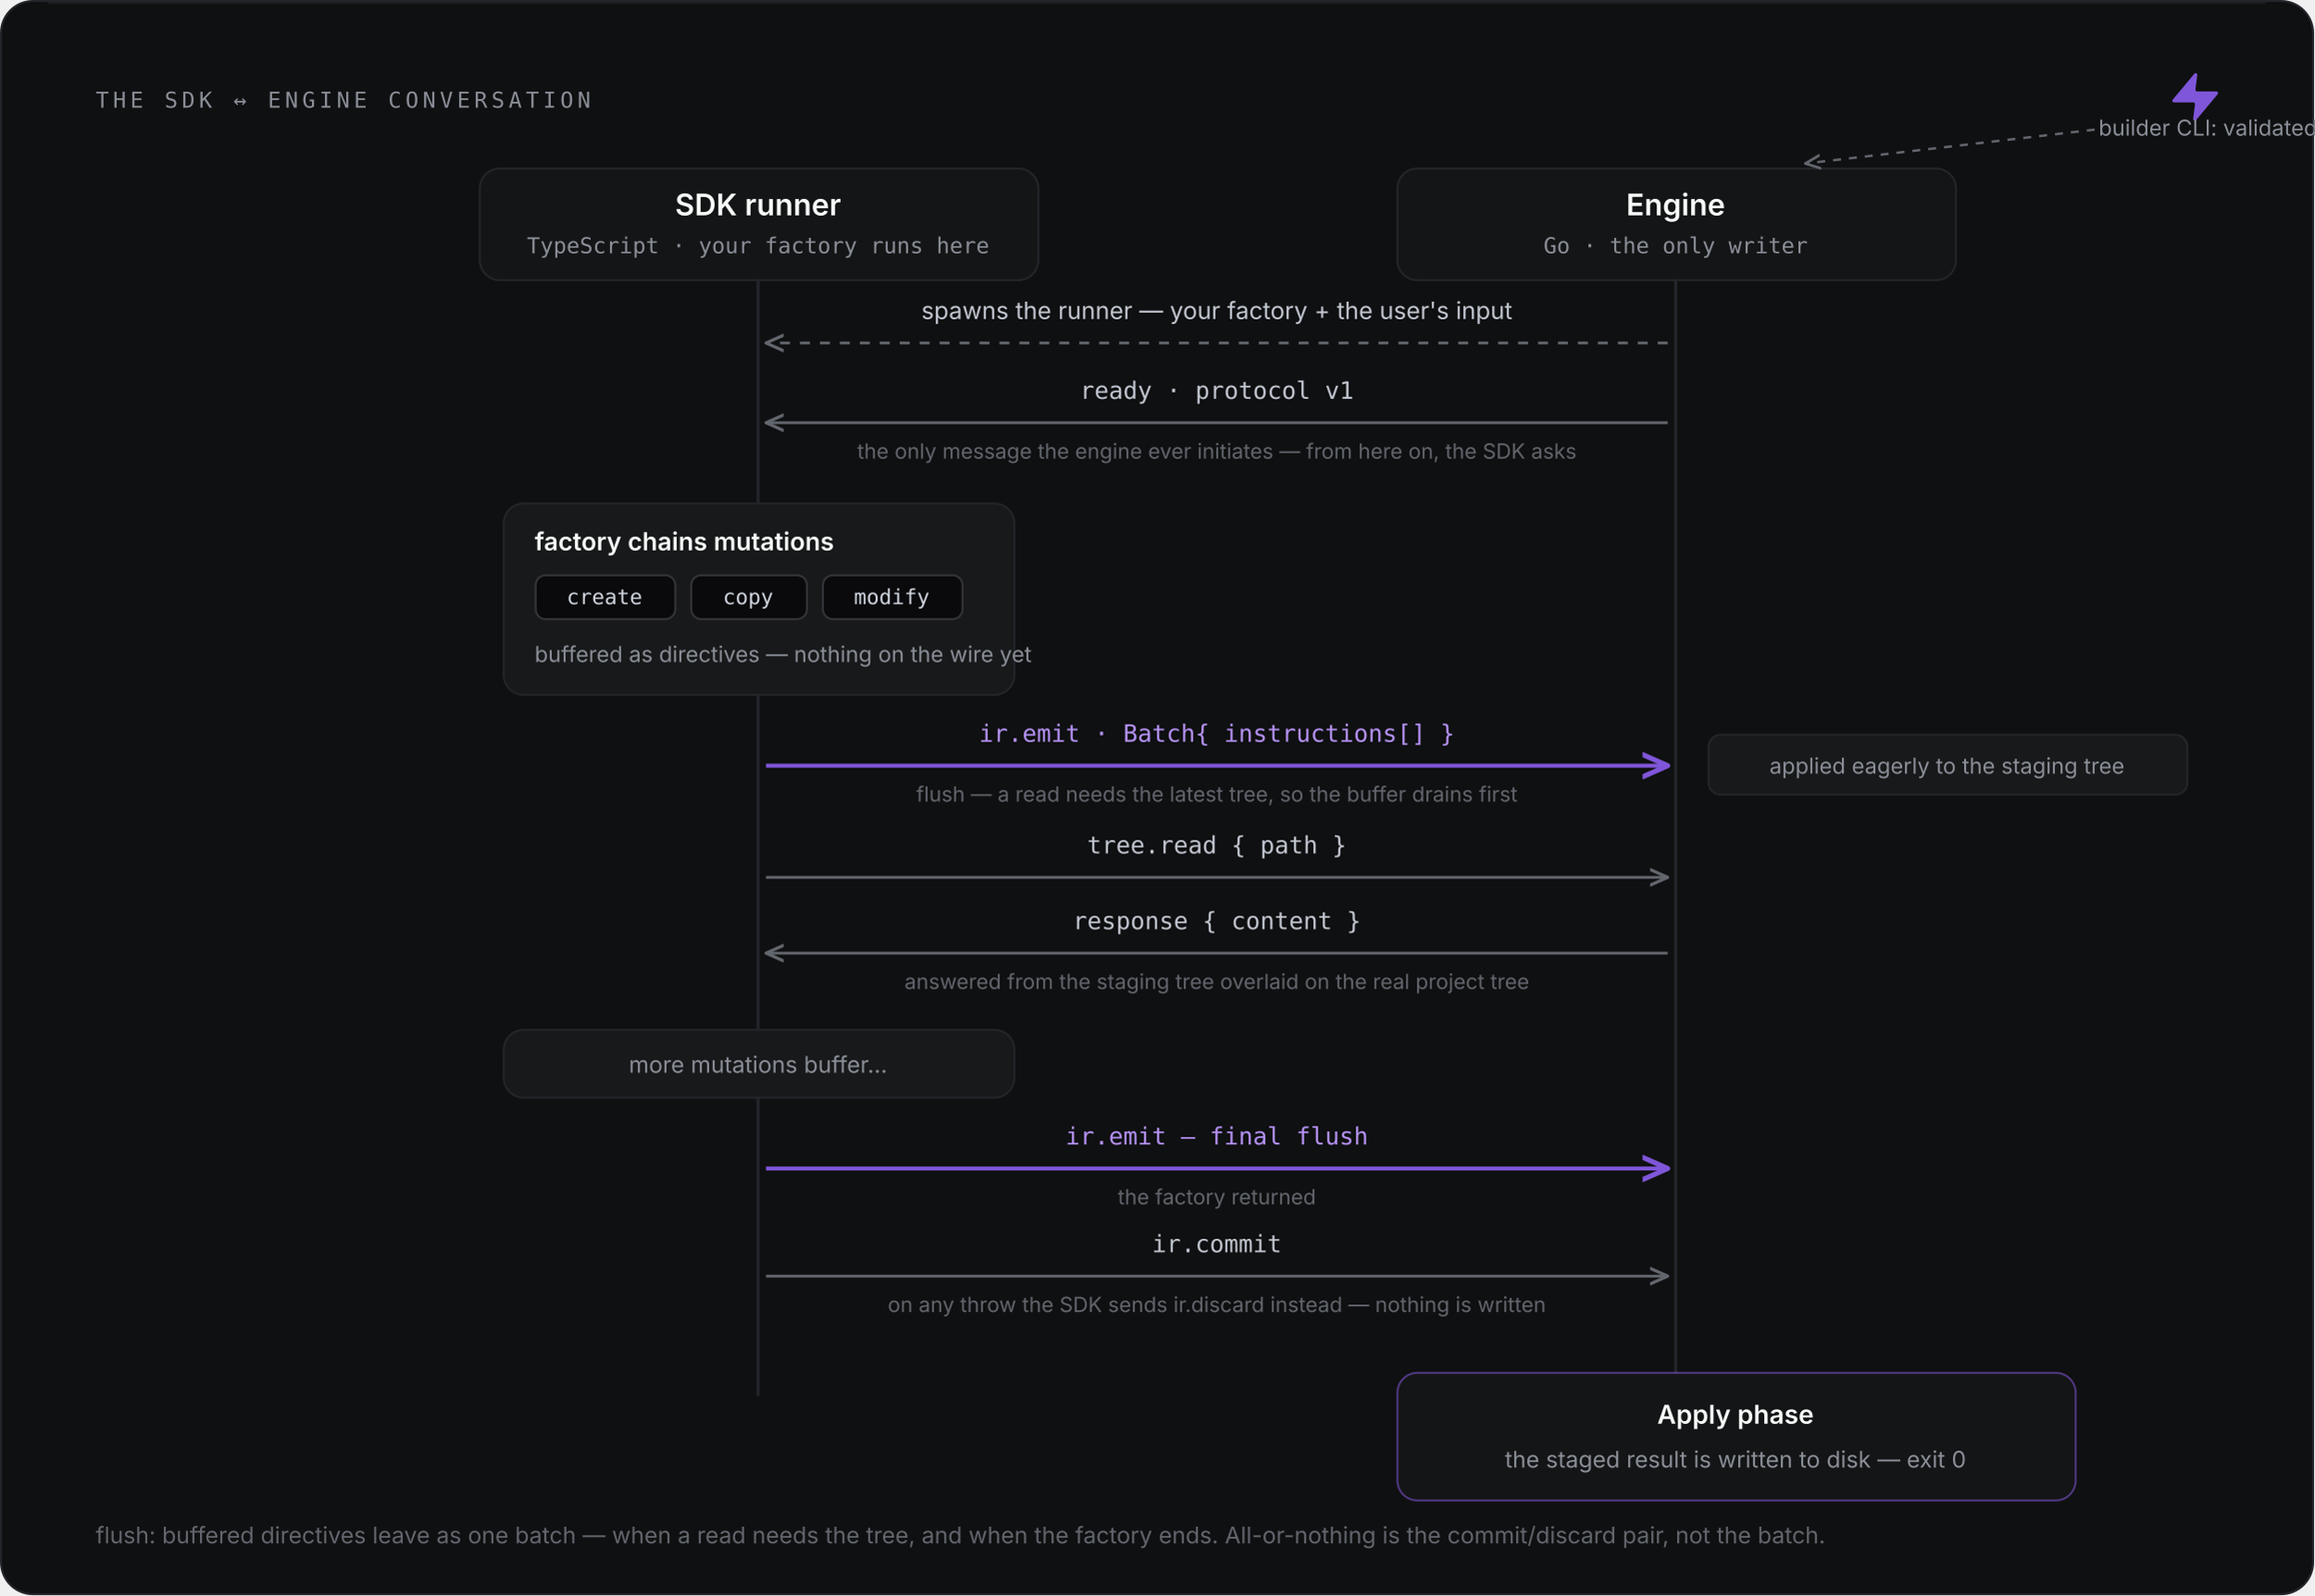
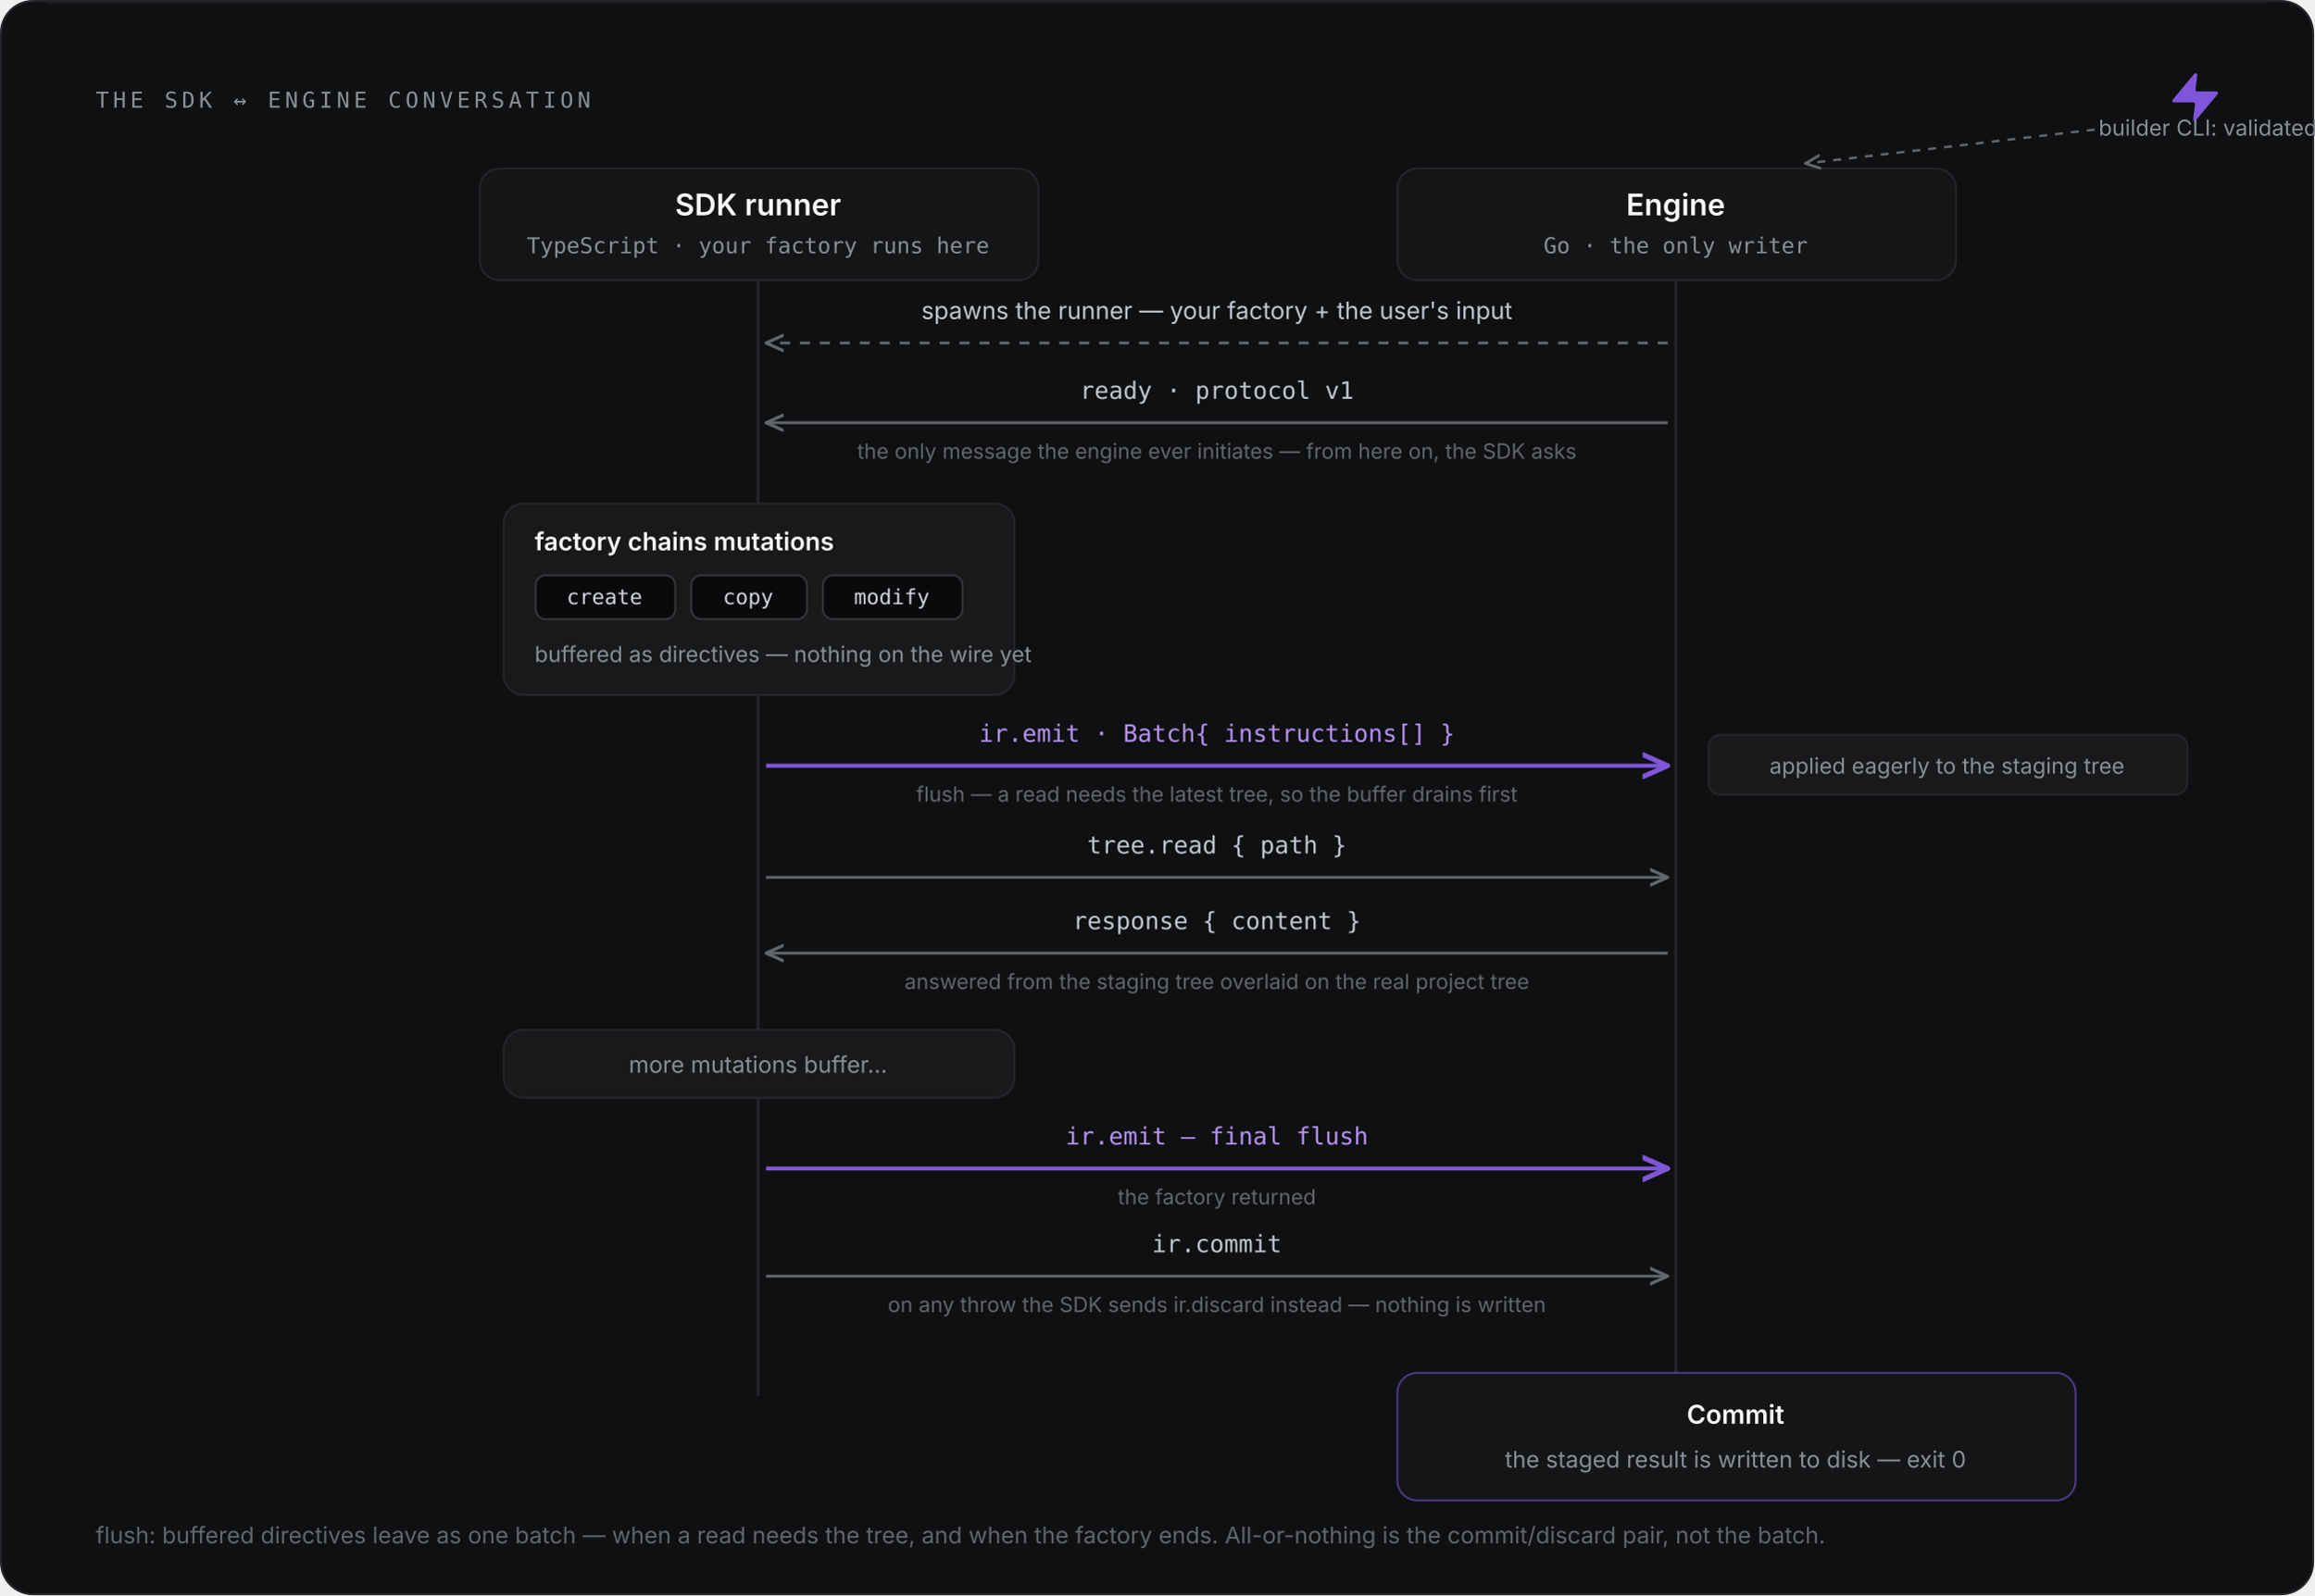
<svg xmlns="http://www.w3.org/2000/svg" width="1160" height="800" viewBox="0 0 1160 800" fill="none" font-family="-apple-system, 'Segoe UI', system-ui, sans-serif">
  <defs>
    <marker id="arrow-gray" viewBox="0 0 10 10" refX="9" refY="5" markerWidth="7" markerHeight="7" orient="auto-start-reverse">
      <path d="M 0 1 L 9 5 L 0 9" fill="none" stroke="#62666d" stroke-width="1.6" stroke-linecap="round" stroke-linejoin="round" />
    </marker>
    <marker id="arrow-purple" viewBox="0 0 10 10" refX="9" refY="5" markerWidth="7" markerHeight="7" orient="auto-start-reverse">
      <path d="M 0 1 L 9 5 L 0 9" fill="none" stroke="#7f56d9" stroke-width="1.8" stroke-linecap="round" stroke-linejoin="round" />
    </marker>
  </defs>
  <rect x="0.5" y="0.5" width="1159" height="799" rx="16" fill="#0f1011" stroke="#23252a" />
  <line x1="24" y1="1.5" x2="1136" y2="1.5" stroke="#ffffff" stroke-opacity="0.05" />
  <text x="48" y="54" font-family="ui-monospace, Menlo, monospace" font-size="11" letter-spacing="2" fill="#8a8f98">THE SDK ↔ ENGINE CONVERSATION</text>
  <g transform="translate(1088, 36) scale(1.2)">
    <path d="M11.204 1.369C11.291 0.676 10.419 0.297 9.972 0.834L0.957 11.652C0.577 12.108 0.901 12.8 1.495 12.8H9.557C9.978 12.8 10.304 13.169 10.252 13.587L9.496 19.631C9.409 20.324 10.281 20.703 10.729 20.166L19.743 9.348C20.123 8.892 19.799 8.2 19.206 8.2H11.143C10.722 8.2 10.396 7.831 10.448 7.413L11.204 1.369Z" fill="#7F56D9" />
  </g>
  <rect x="240.5" y="84.5" width="280" height="56" rx="10" fill="#141516" stroke="#23252a" />
  <text x="380" y="108" font-size="15" font-weight="600" fill="#f7f8f8" text-anchor="middle">SDK runner</text>
  <text x="380" y="127" font-family="ui-monospace, Menlo, monospace" font-size="11" fill="#8a8f98" text-anchor="middle">TypeScript · your factory runs here</text>
  <rect x="700.5" y="84.5" width="280" height="56" rx="10" fill="#141516" stroke="#23252a" />
  <text x="840" y="108" font-size="15" font-weight="600" fill="#f7f8f8" text-anchor="middle">Engine</text>
  <text x="840" y="127" font-family="ui-monospace, Menlo, monospace" font-size="11" fill="#8a8f98" text-anchor="middle">Go · the only writer</text>
  <line x1="1050" y1="65" x2="905" y2="82" stroke="#62666d" stroke-width="1.2" stroke-dasharray="4 4" marker-end="url(#arrow-gray)" />
  <text x="1052" y="68" font-size="11" fill="#8a8f98">builder CLI: validated input, then starts the engine</text>
  <line x1="380" y1="140" x2="380" y2="700" stroke="#23252a" stroke-width="1.5" />
  <line x1="840" y1="140" x2="840" y2="700" stroke="#23252a" stroke-width="1.5" />
  <line x1="836" y1="172" x2="384" y2="172" stroke="#62666d" stroke-width="1.4" stroke-dasharray="5 5" marker-end="url(#arrow-gray)" />
  <text x="610" y="160" font-size="12" fill="#c2c7d1" text-anchor="middle">spawns the runner — your factory + the user's input</text>
  <line x1="836" y1="212" x2="384" y2="212" stroke="#62666d" stroke-width="1.4" marker-end="url(#arrow-gray)" />
  <text x="610" y="200" font-family="ui-monospace, Menlo, monospace" font-size="12" fill="#c2c7d1" text-anchor="middle">ready · protocol v1</text>
  <text x="610" y="230" font-size="10.5" fill="#62666d" text-anchor="middle">the only message the engine ever initiates — from here on, the SDK asks</text>
  <rect x="252.5" y="252.5" width="256" height="96" rx="10" fill="#18191a" stroke="#23252a" />
  <text x="268" y="276" font-size="12.5" font-weight="600" fill="#f7f8f8">factory chains mutations</text>
  <rect x="268.5" y="288.5" width="70" height="22" rx="5" fill="#0a0a0c" stroke="#34343a" />
  <text x="303" y="303" font-family="ui-monospace, Menlo, monospace" font-size="10.5" fill="#d0d6e0" text-anchor="middle">create</text>
  <rect x="346.5" y="288.5" width="58" height="22" rx="5" fill="#0a0a0c" stroke="#34343a" />
  <text x="375" y="303" font-family="ui-monospace, Menlo, monospace" font-size="10.5" fill="#d0d6e0" text-anchor="middle">copy</text>
  <rect x="412.5" y="288.5" width="70" height="22" rx="5" fill="#0a0a0c" stroke="#34343a" />
  <text x="447" y="303" font-family="ui-monospace, Menlo, monospace" font-size="10.5" fill="#d0d6e0" text-anchor="middle">modify</text>
  <text x="268" y="332" font-size="11" fill="#8a8f98">buffered as directives — nothing on the wire yet</text>
  <line x1="384" y1="384" x2="836" y2="384" stroke="#7f56d9" stroke-width="2" marker-end="url(#arrow-purple)" />
  <text x="610" y="372" font-family="ui-monospace, Menlo, monospace" font-size="12" fill="#b692f6" text-anchor="middle">ir.emit · Batch{ instructions[] }</text>
  <text x="610" y="402" font-size="10.5" fill="#62666d" text-anchor="middle">flush — a read needs the latest tree, so the buffer drains first</text>
  <rect x="856.5" y="368.5" width="240" height="30" rx="6" fill="#18191a" stroke="#23252a" />
  <text x="976" y="388" font-size="11" fill="#8a8f98" text-anchor="middle">applied eagerly to the staging tree</text>
  <line x1="384" y1="440" x2="836" y2="440" stroke="#62666d" stroke-width="1.4" marker-end="url(#arrow-gray)" />
  <text x="610" y="428" font-family="ui-monospace, Menlo, monospace" font-size="12" fill="#c2c7d1" text-anchor="middle">tree.read { path }</text>
  <line x1="836" y1="478" x2="384" y2="478" stroke="#62666d" stroke-width="1.4" marker-end="url(#arrow-gray)" />
  <text x="610" y="466" font-family="ui-monospace, Menlo, monospace" font-size="12" fill="#c2c7d1" text-anchor="middle">response { content }</text>
  <text x="610" y="496" font-size="10.5" fill="#62666d" text-anchor="middle">answered from the staging tree overlaid on the real project tree</text>
  <rect x="252.5" y="516.5" width="256" height="34" rx="10" fill="#18191a" stroke="#23252a" />
  <text x="380" y="538" font-size="11.5" fill="#8a8f98" text-anchor="middle">more mutations buffer…</text>
  <line x1="384" y1="586" x2="836" y2="586" stroke="#7f56d9" stroke-width="2" marker-end="url(#arrow-purple)" />
  <text x="610" y="574" font-family="ui-monospace, Menlo, monospace" font-size="12" fill="#b692f6" text-anchor="middle">ir.emit — final flush</text>
  <text x="610" y="604" font-size="10.5" fill="#62666d" text-anchor="middle">the factory returned</text>
  <line x1="384" y1="640" x2="836" y2="640" stroke="#62666d" stroke-width="1.4" marker-end="url(#arrow-gray)" />
  <text x="610" y="628" font-family="ui-monospace, Menlo, monospace" font-size="12" fill="#c2c7d1" text-anchor="middle">ir.commit</text>
  <text x="610" y="658" font-size="10.5" fill="#62666d" text-anchor="middle">on any throw the SDK sends ir.discard instead — nothing is written</text>
  <rect x="700.5" y="688.5" width="340" height="64" rx="10" fill="#141516" stroke="#7f56d9" stroke-opacity="0.55" />
-   <text x="870" y="714" font-size="13" font-weight="600" fill="#f7f8f8" text-anchor="middle">Apply phase</text>
+   <text x="870" y="714" font-size="13" font-weight="600" fill="#f7f8f8" text-anchor="middle">Commit</text>
  <text x="870" y="736" font-size="11.5" fill="#8a8f98" text-anchor="middle">the staged result is written to disk — exit 0</text>
  <text x="48" y="774" font-size="11.5" fill="#62666d">flush: buffered directives leave as one batch — when a read needs the tree, and when the factory ends. All-or-nothing is the commit/discard pair, not the batch.</text>
</svg>
